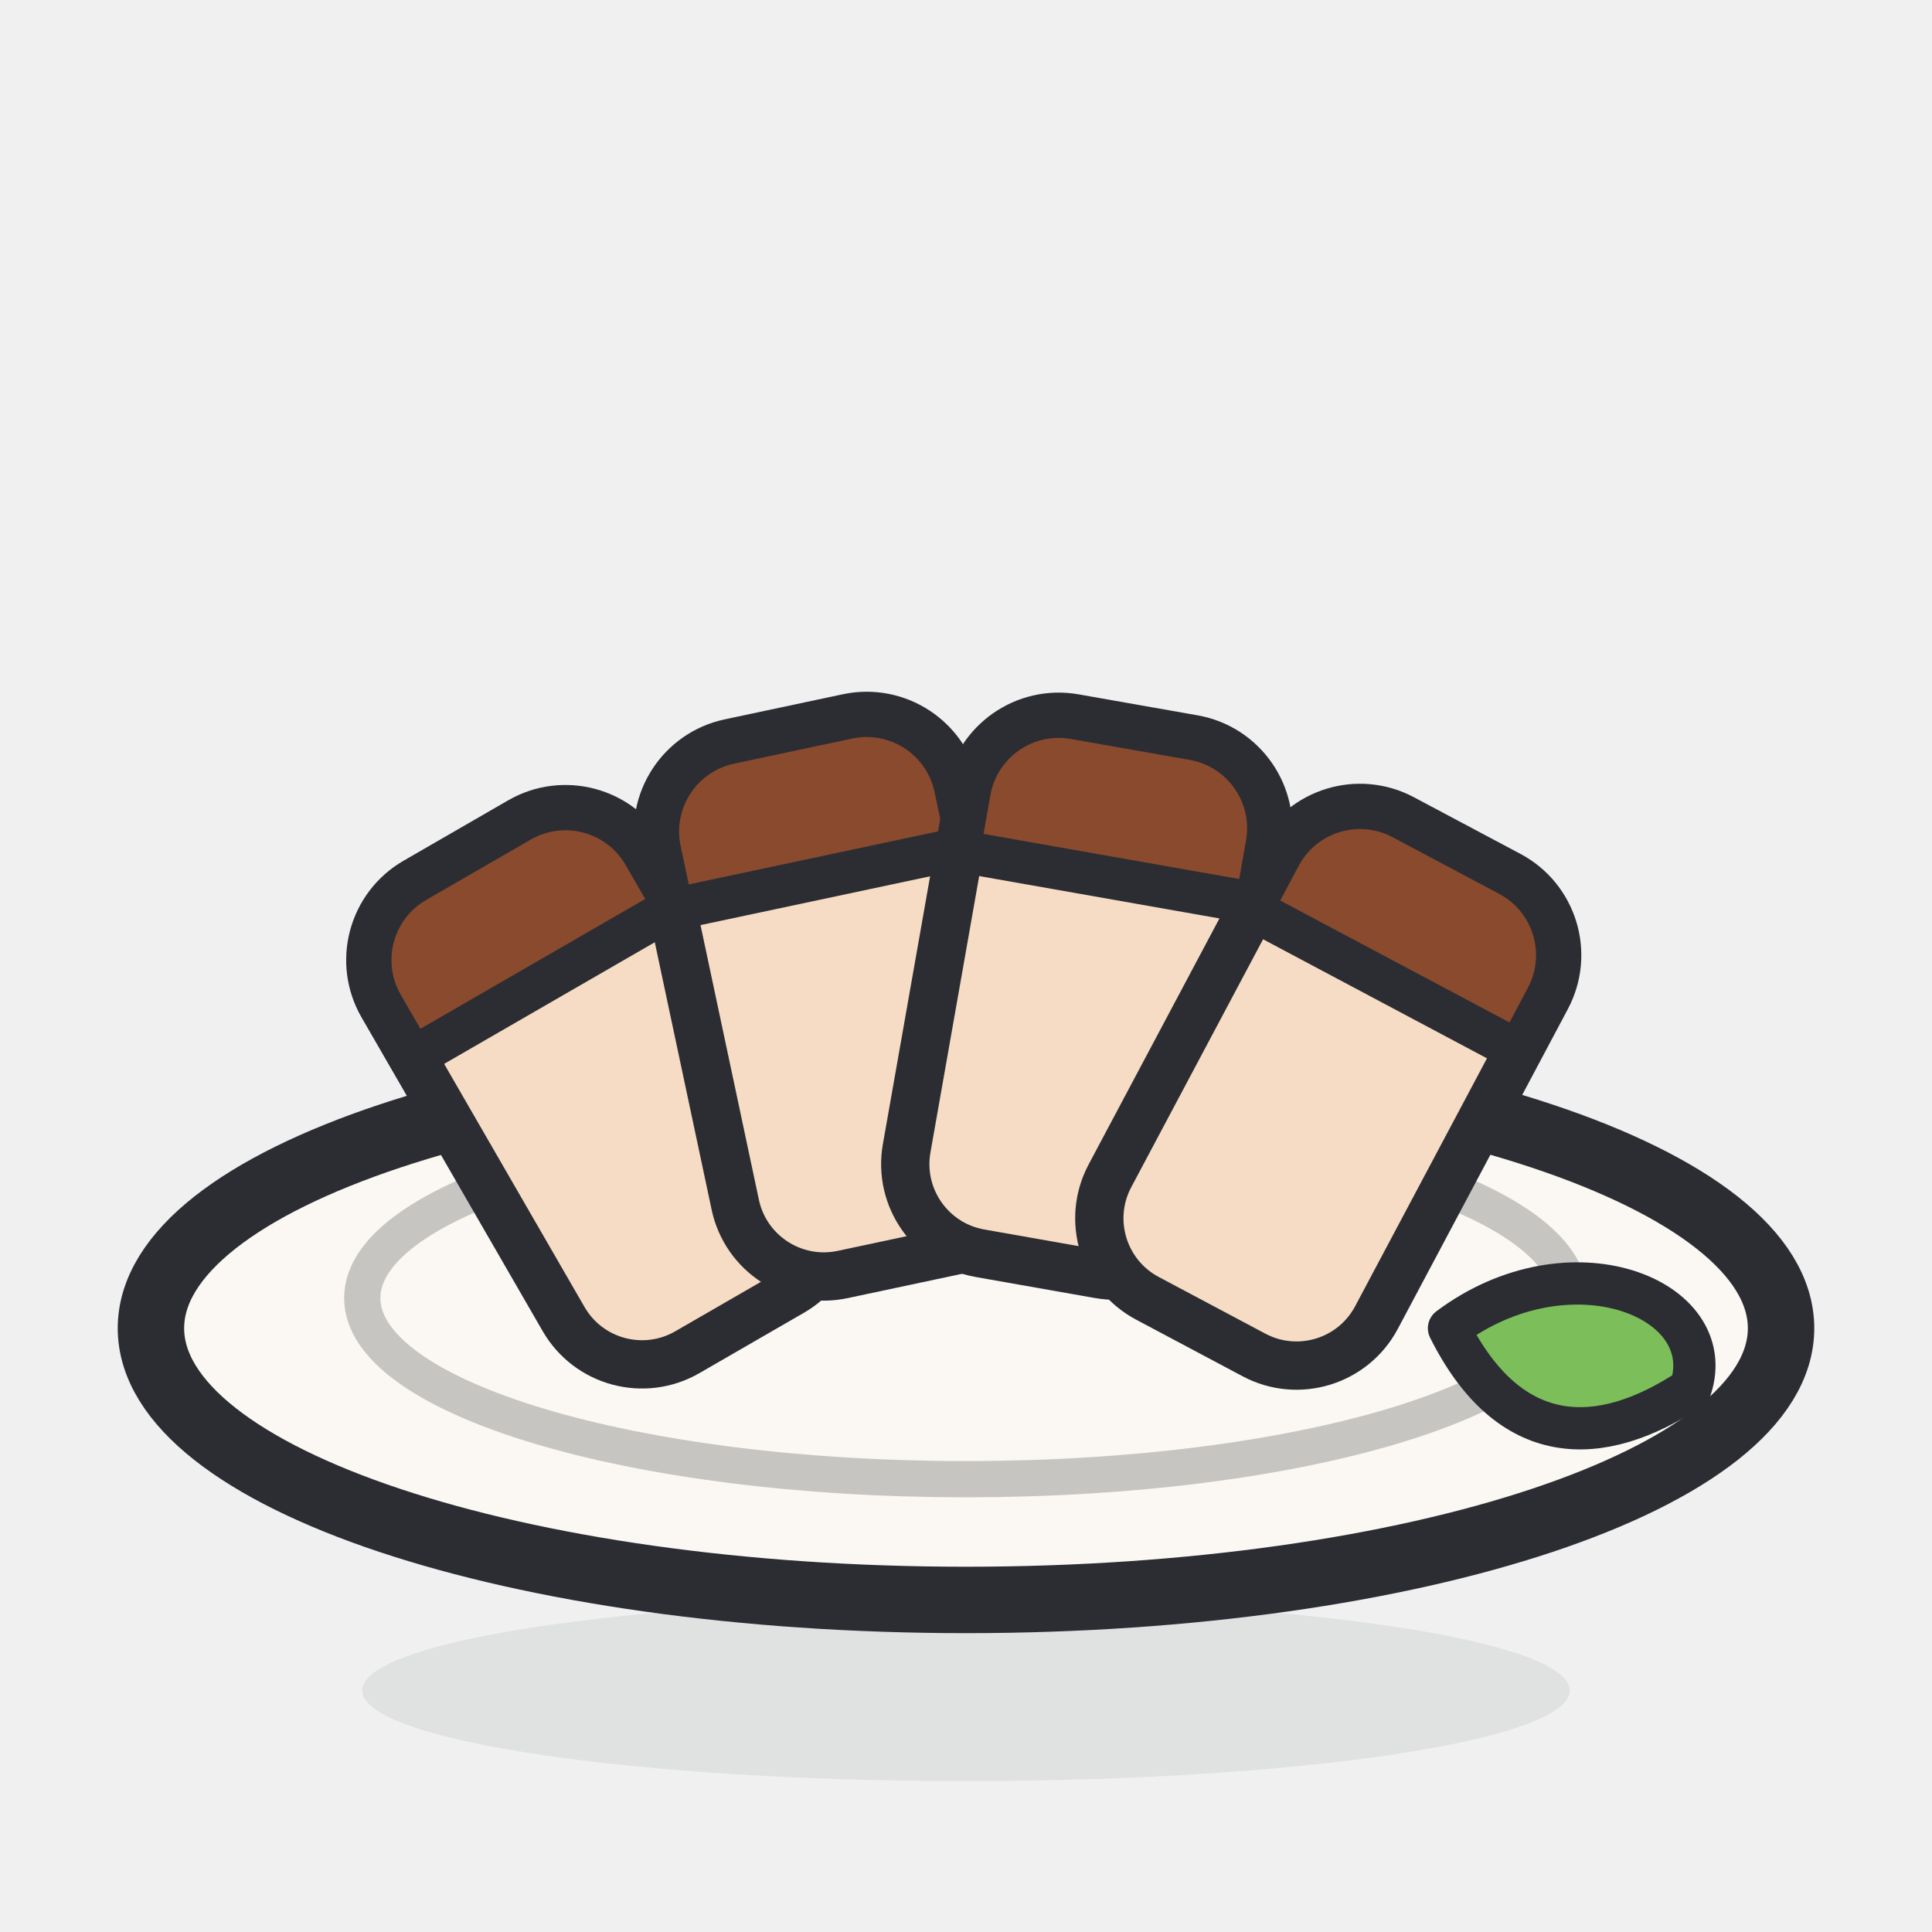
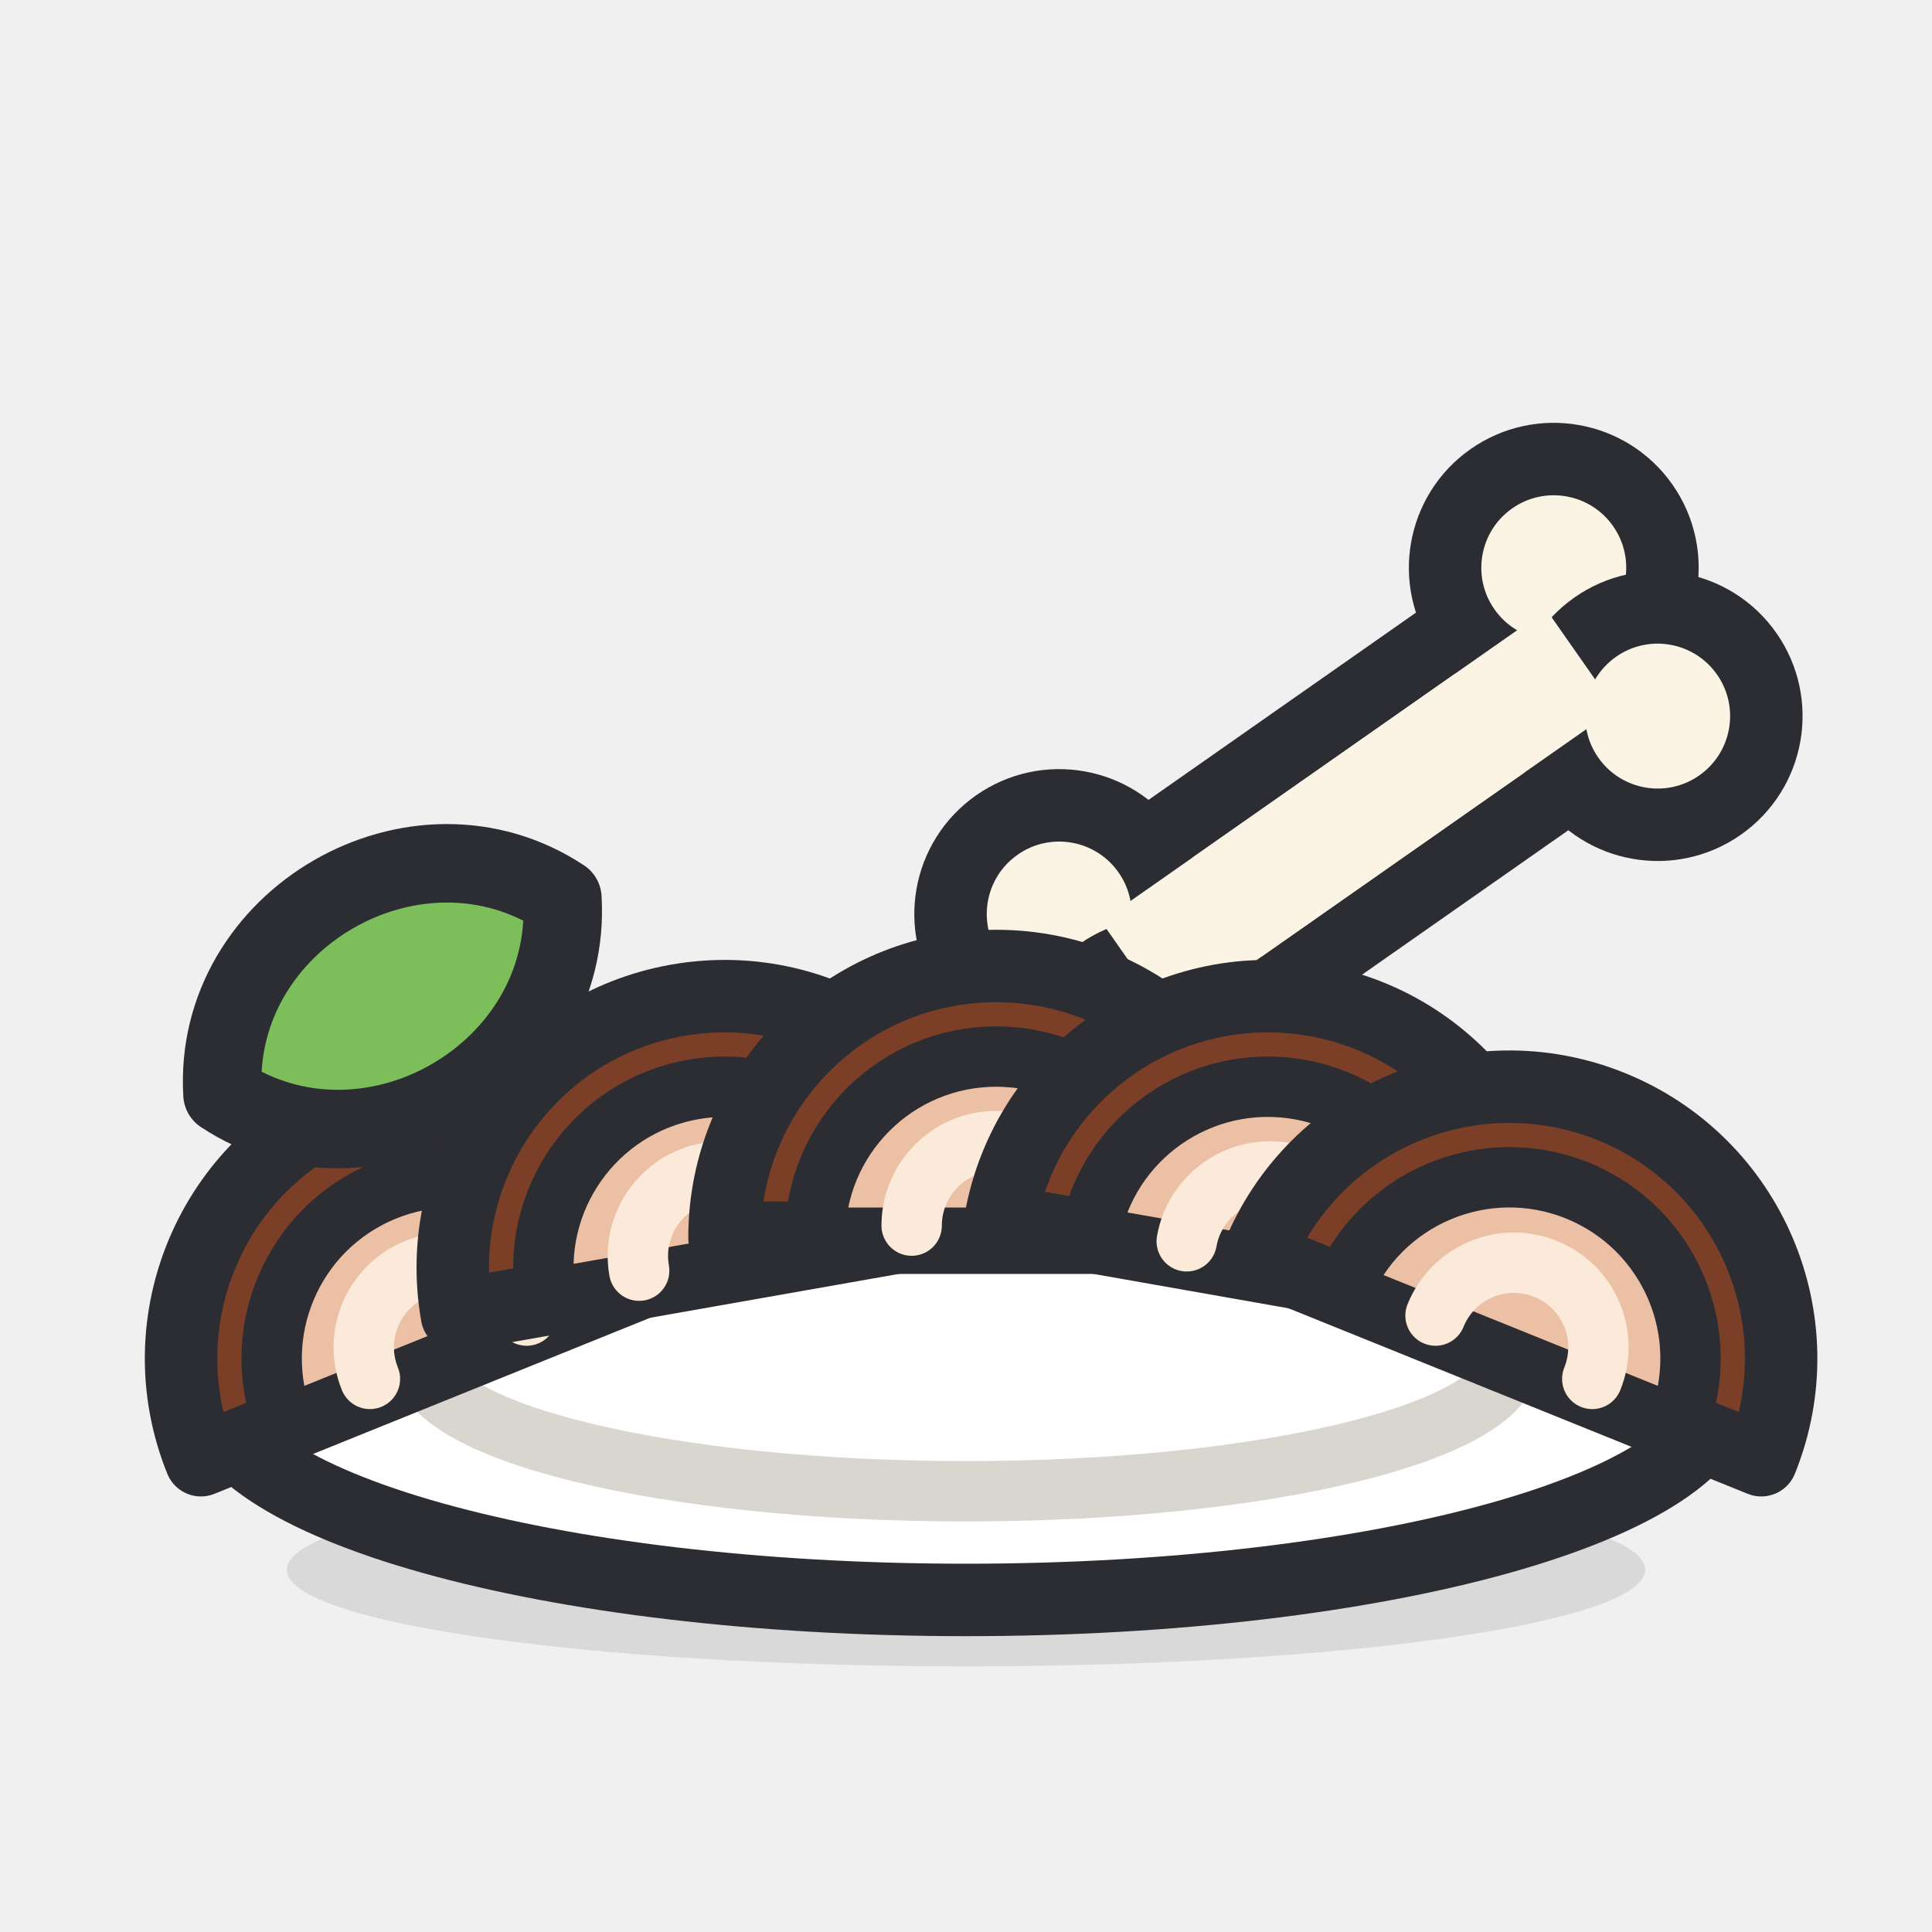
<svg xmlns="http://www.w3.org/2000/svg" viewBox="0 0 64 64">
-   <ellipse cx="32" cy="56" rx="20" ry="3" fill="#2b2d33" opacity=".08" />
-   <g fill="#fbf8f3" stroke="#2b2d33" stroke-width="2.2" stroke-linejoin="round" stroke-linecap="round">
-     <ellipse cx="32" cy="44" rx="27" ry="9" />
+   <ellipse cx="32" cy="52" rx="22.5" ry="3.2" fill="#2b2d33" opacity=".12" />
+   <g fill="#ffffff" stroke="#2b2d33" stroke-width="2.4" stroke-linejoin="round" stroke-linecap="round">
+     <ellipse cx="32" cy="46" rx="25" ry="7" />
  </g>
-   <g fill="none" stroke="#2b2d33" stroke-opacity=".25" stroke-width="1.2" stroke-linecap="round" stroke-linejoin="round">
-     <ellipse cx="32" cy="43" rx="20" ry="6" />
+   <g fill="none" stroke="#d9d6d0" stroke-width="2.0" stroke-linecap="round" stroke-linejoin="round">
+     <ellipse cx="32" cy="45" rx="18" ry="4.4" />
  </g>
-   <g transform="rotate(-30 20 36)">
-     <g fill="#f6dcc4" stroke="#2b2d33" stroke-width="1.6" stroke-linejoin="round" stroke-linecap="round">
-       <rect x="15" y="27" width="10" height="18" rx="3" />
+   <g transform="translate(45 27) rotate(-35)">
+     <g fill="#fbf3e4" stroke="#2b2d33" stroke-width="2.4" stroke-linejoin="round" stroke-linecap="round">
+       <rect x="-10" y="-3.2" width="20" height="6.4" rx="3" />
+       <circle cx="-10" cy="-3" r="3.6" />
+       <circle cx="-10" cy="3" r="3.6" />
+       <circle cx="10" cy="-3" r="3.6" />
+       <circle cx="10" cy="3" r="3.6" />
    </g>
-     <g fill="#8a4a2e" stroke="#2b2d33" stroke-width="1.4" stroke-linejoin="round" stroke-linecap="round">
-       <path d="M15 30a3 3 0 0 1 3-3h4a3 3 0 0 1 3 3v2h-10z" />
+     <g fill="#fbf3e4">
+       <rect x="-9" y="-2" width="18" height="4" />
    </g>
  </g>
-   <g transform="rotate(-12 28 33)">
-     <g fill="#f6dcc4" stroke="#2b2d33" stroke-width="1.6" stroke-linejoin="round" stroke-linecap="round">
-       <rect x="23" y="24" width="10" height="18" rx="3" />
+   <g transform="rotate(-22 15 45)">
+     <g fill="#7a3f26" stroke="#2b2d33" stroke-width="2.4" stroke-linejoin="round" stroke-linecap="round">
+       <path d="M6 45a9 9 0 0 1 18 0z" />
    </g>
-     <g fill="#8a4a2e" stroke="#2b2d33" stroke-width="1.4" stroke-linejoin="round" stroke-linecap="round">
-       <path d="M23 27a3 3 0 0 1 3-3h4a3 3 0 0 1 3 3v2h-10z" />
+     <g fill="#ecc0a4" stroke="#2b2d33" stroke-width="2.0" stroke-linejoin="round" stroke-linecap="round">
+       <path d="M9 45a6 6 0 0 1 12 0z" />
+     </g>
+     <g fill="none" stroke="#fbe9da" stroke-width="2.0" stroke-linecap="round" stroke-linejoin="round">
+       <path d="M12.2 44.6a2.8 2.8 0 0 1 5.6 0" />
    </g>
  </g>
-   <g transform="rotate(10 36 33)">
-     <g fill="#f6dcc4" stroke="#2b2d33" stroke-width="1.6" stroke-linejoin="round" stroke-linecap="round">
-       <rect x="31" y="24" width="10" height="18" rx="3" />
+   <g transform="rotate(-10 24 42)">
+     <g fill="#7a3f26" stroke="#2b2d33" stroke-width="2.4" stroke-linejoin="round" stroke-linecap="round">
+       <path d="M15 42a9 9 0 0 1 18 0z" />
    </g>
-     <g fill="#8a4a2e" stroke="#2b2d33" stroke-width="1.4" stroke-linejoin="round" stroke-linecap="round">
-       <path d="M31 27a3 3 0 0 1 3-3h4a3 3 0 0 1 3 3v2h-10z" />
+     <g fill="#ecc0a4" stroke="#2b2d33" stroke-width="2.0" stroke-linejoin="round" stroke-linecap="round">
+       <path d="M18 42a6 6 0 0 1 12 0z" />
+     </g>
+     <g fill="none" stroke="#fbe9da" stroke-width="2.0" stroke-linecap="round" stroke-linejoin="round">
+       <path d="M21.2 41.6a2.8 2.8 0 0 1 5.6 0" />
    </g>
  </g>
-   <g transform="rotate(28 44 36)">
-     <g fill="#f6dcc4" stroke="#2b2d33" stroke-width="1.6" stroke-linejoin="round" stroke-linecap="round">
-       <rect x="39" y="27" width="10" height="18" rx="3" />
+   <g transform="rotate(0 33 41)">
+     <g fill="#7a3f26" stroke="#2b2d33" stroke-width="2.4" stroke-linejoin="round" stroke-linecap="round">
+       <path d="M24 41a9 9 0 0 1 18 0z" />
    </g>
-     <g fill="#8a4a2e" stroke="#2b2d33" stroke-width="1.4" stroke-linejoin="round" stroke-linecap="round">
-       <path d="M39 30a3 3 0 0 1 3-3h4a3 3 0 0 1 3 3v2h-10z" />
+     <g fill="#ecc0a4" stroke="#2b2d33" stroke-width="2.0" stroke-linejoin="round" stroke-linecap="round">
+       <path d="M27 41a6 6 0 0 1 12 0z" />
+     </g>
+     <g fill="none" stroke="#fbe9da" stroke-width="2.0" stroke-linecap="round" stroke-linejoin="round">
+       <path d="M30.2 40.6a2.8 2.8 0 0 1 5.6 0" />
    </g>
  </g>
-   <g fill="#7cbf5a" stroke="#2b2d33" stroke-width="1.4" stroke-linejoin="round" stroke-linecap="round">
-     <path d="M48 44c4-3 9-1 8 2-3 2-6 2-8-2z" />
+   <g transform="rotate(10 42 42)">
+     <g fill="#7a3f26" stroke="#2b2d33" stroke-width="2.4" stroke-linejoin="round" stroke-linecap="round">
+       <path d="M33 42a9 9 0 0 1 18 0z" />
+     </g>
+     <g fill="#ecc0a4" stroke="#2b2d33" stroke-width="2.0" stroke-linejoin="round" stroke-linecap="round">
+       <path d="M36 42a6 6 0 0 1 12 0z" />
+     </g>
+     <g fill="none" stroke="#fbe9da" stroke-width="2.0" stroke-linecap="round" stroke-linejoin="round">
+       <path d="M39.2 41.6a2.8 2.8 0 0 1 5.6 0" />
+     </g>
+   </g>
+   <g transform="rotate(22 50 45)">
+     <g fill="#7a3f26" stroke="#2b2d33" stroke-width="2.4" stroke-linejoin="round" stroke-linecap="round">
+       <path d="M41 45a9 9 0 0 1 18 0z" />
+     </g>
+     <g fill="#ecc0a4" stroke="#2b2d33" stroke-width="2.0" stroke-linejoin="round" stroke-linecap="round">
+       <path d="M44 45a6 6 0 0 1 12 0z" />
+     </g>
+     <g fill="none" stroke="#fbe9da" stroke-width="2.0" stroke-linecap="round" stroke-linejoin="round">
+       <path d="M47.2 44.6a2.8 2.8 0 0 1 5.6 0" />
+     </g>
+   </g>
+   <g transform="translate(13 33) rotate(-30) scale(1.3)">
+     <g fill="#7cbf5a" stroke="#2b2d33" stroke-width="2.0" stroke-linejoin="round" stroke-linecap="round">
+       <path d="M-5 0c2-4 8-4 10 0-2 4-8 4-10 0z" />
+     </g>
  </g>
</svg>
